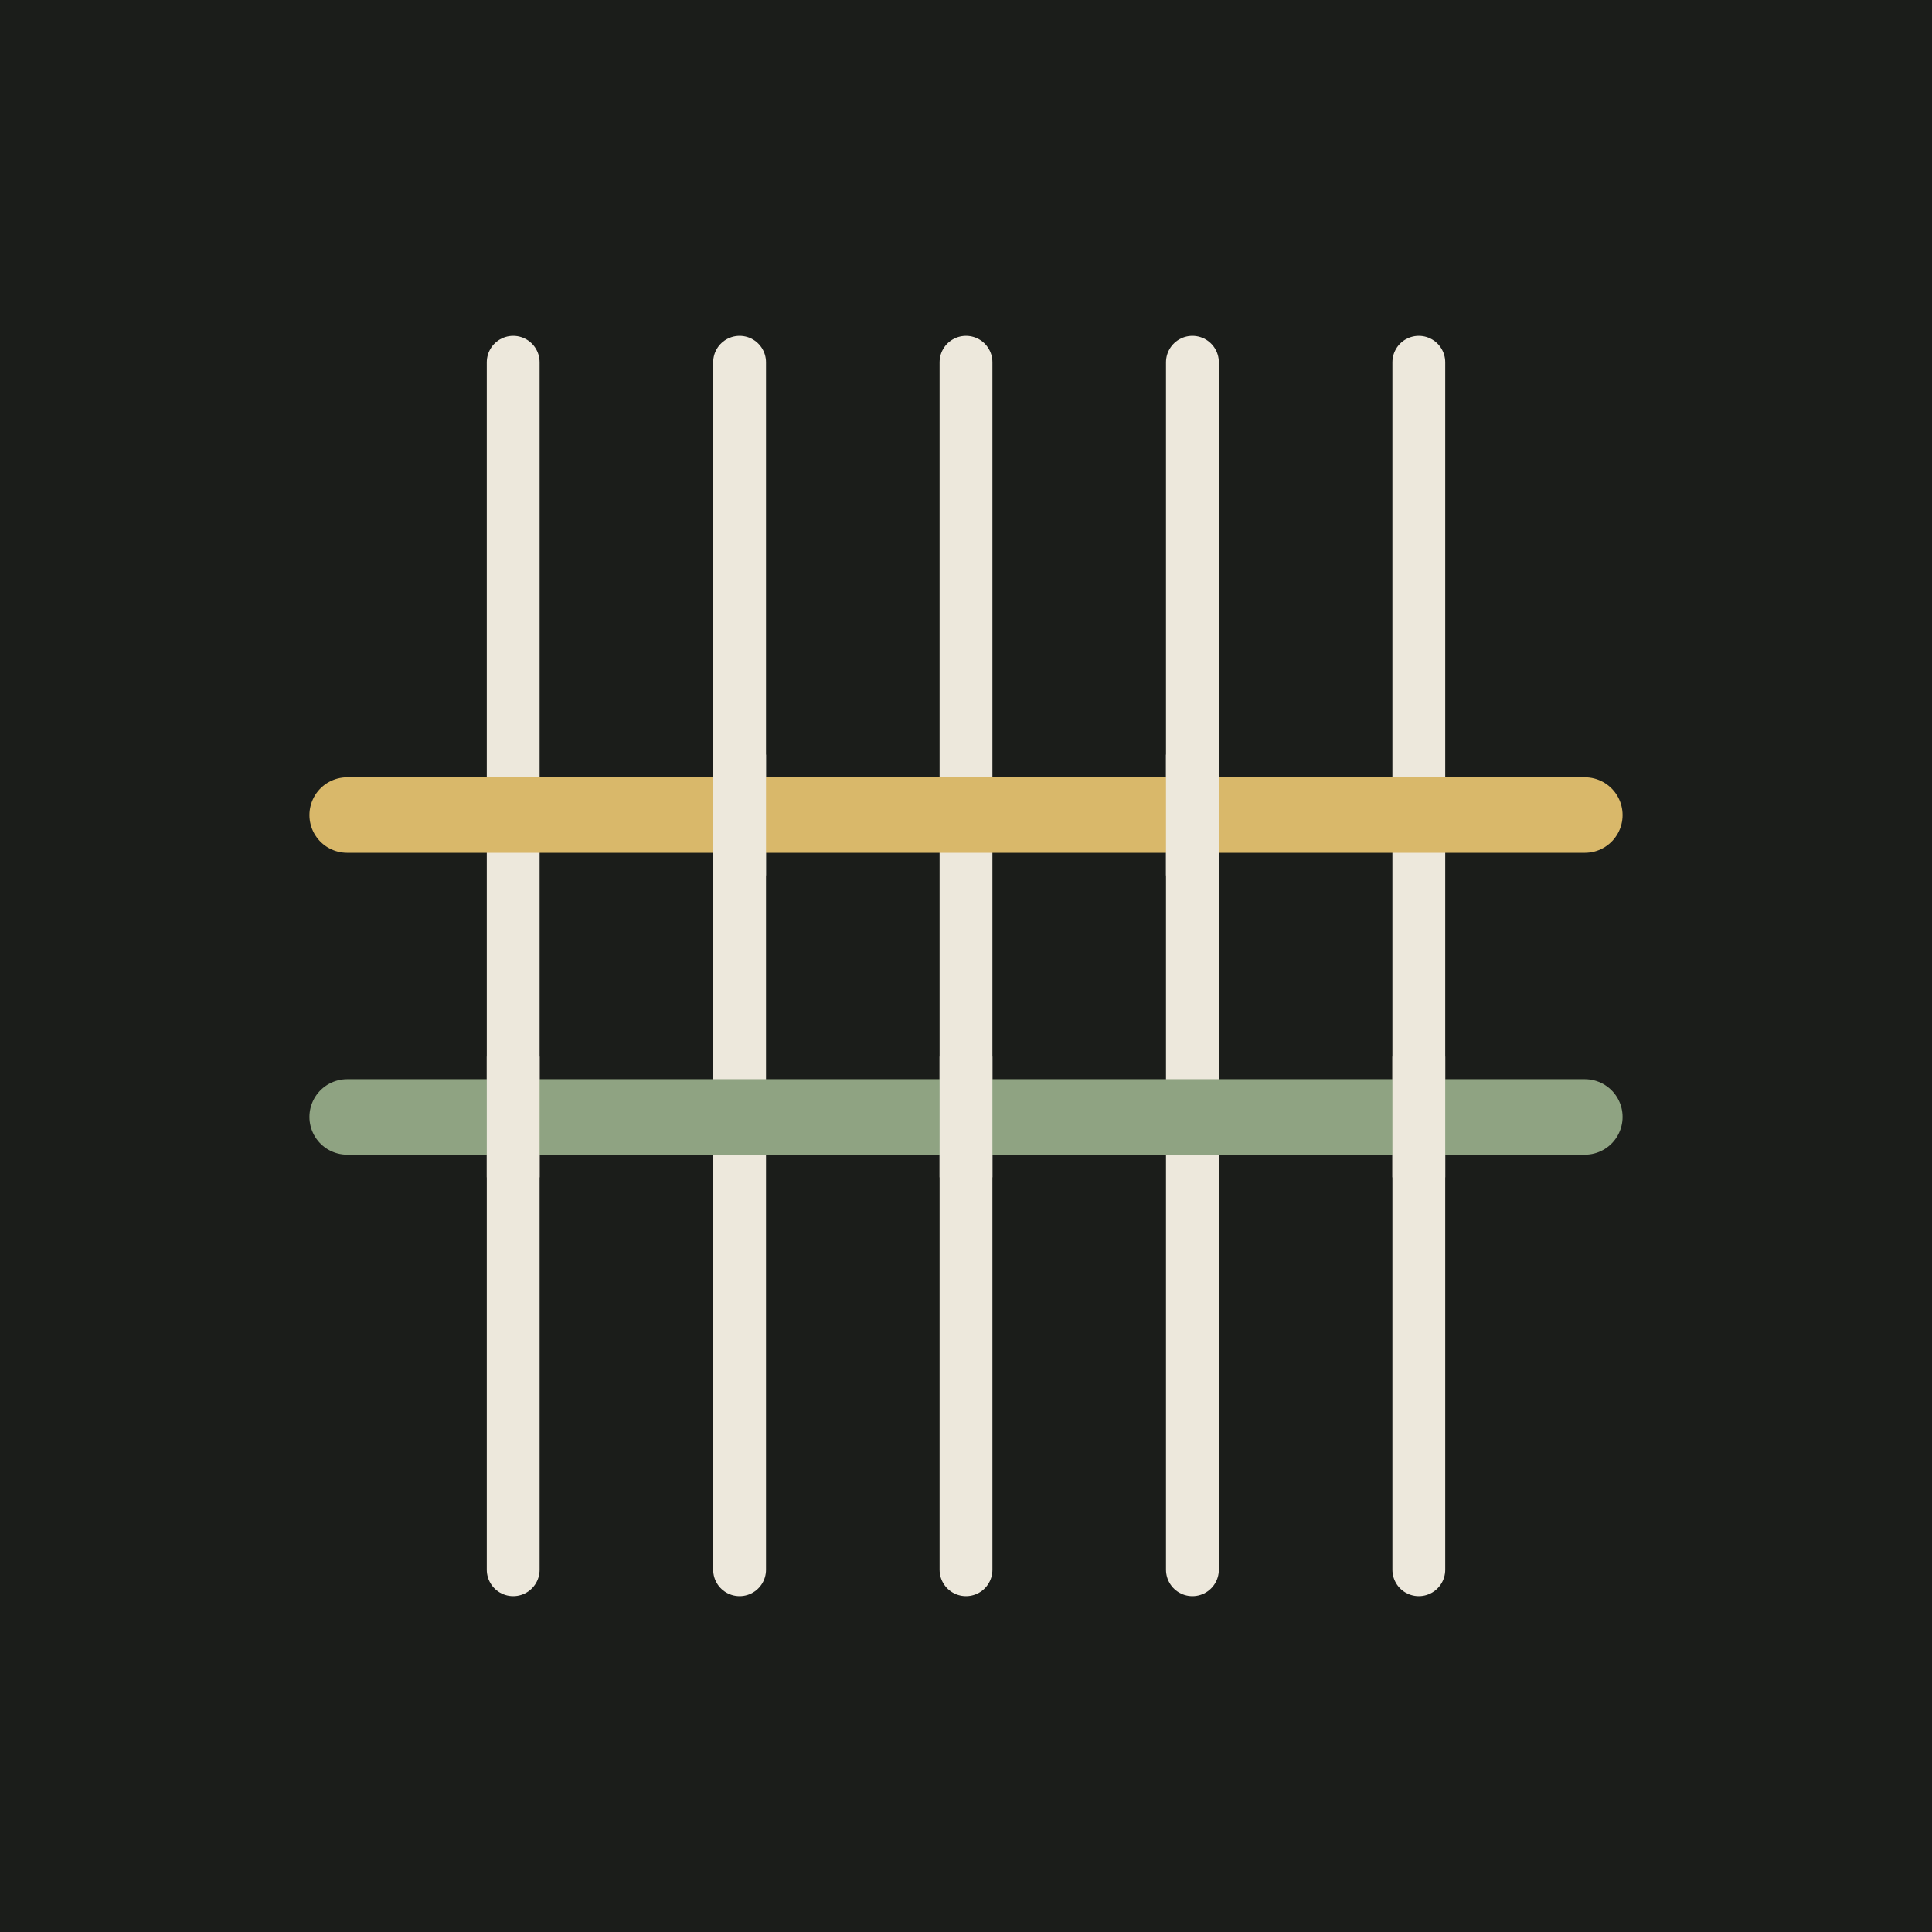
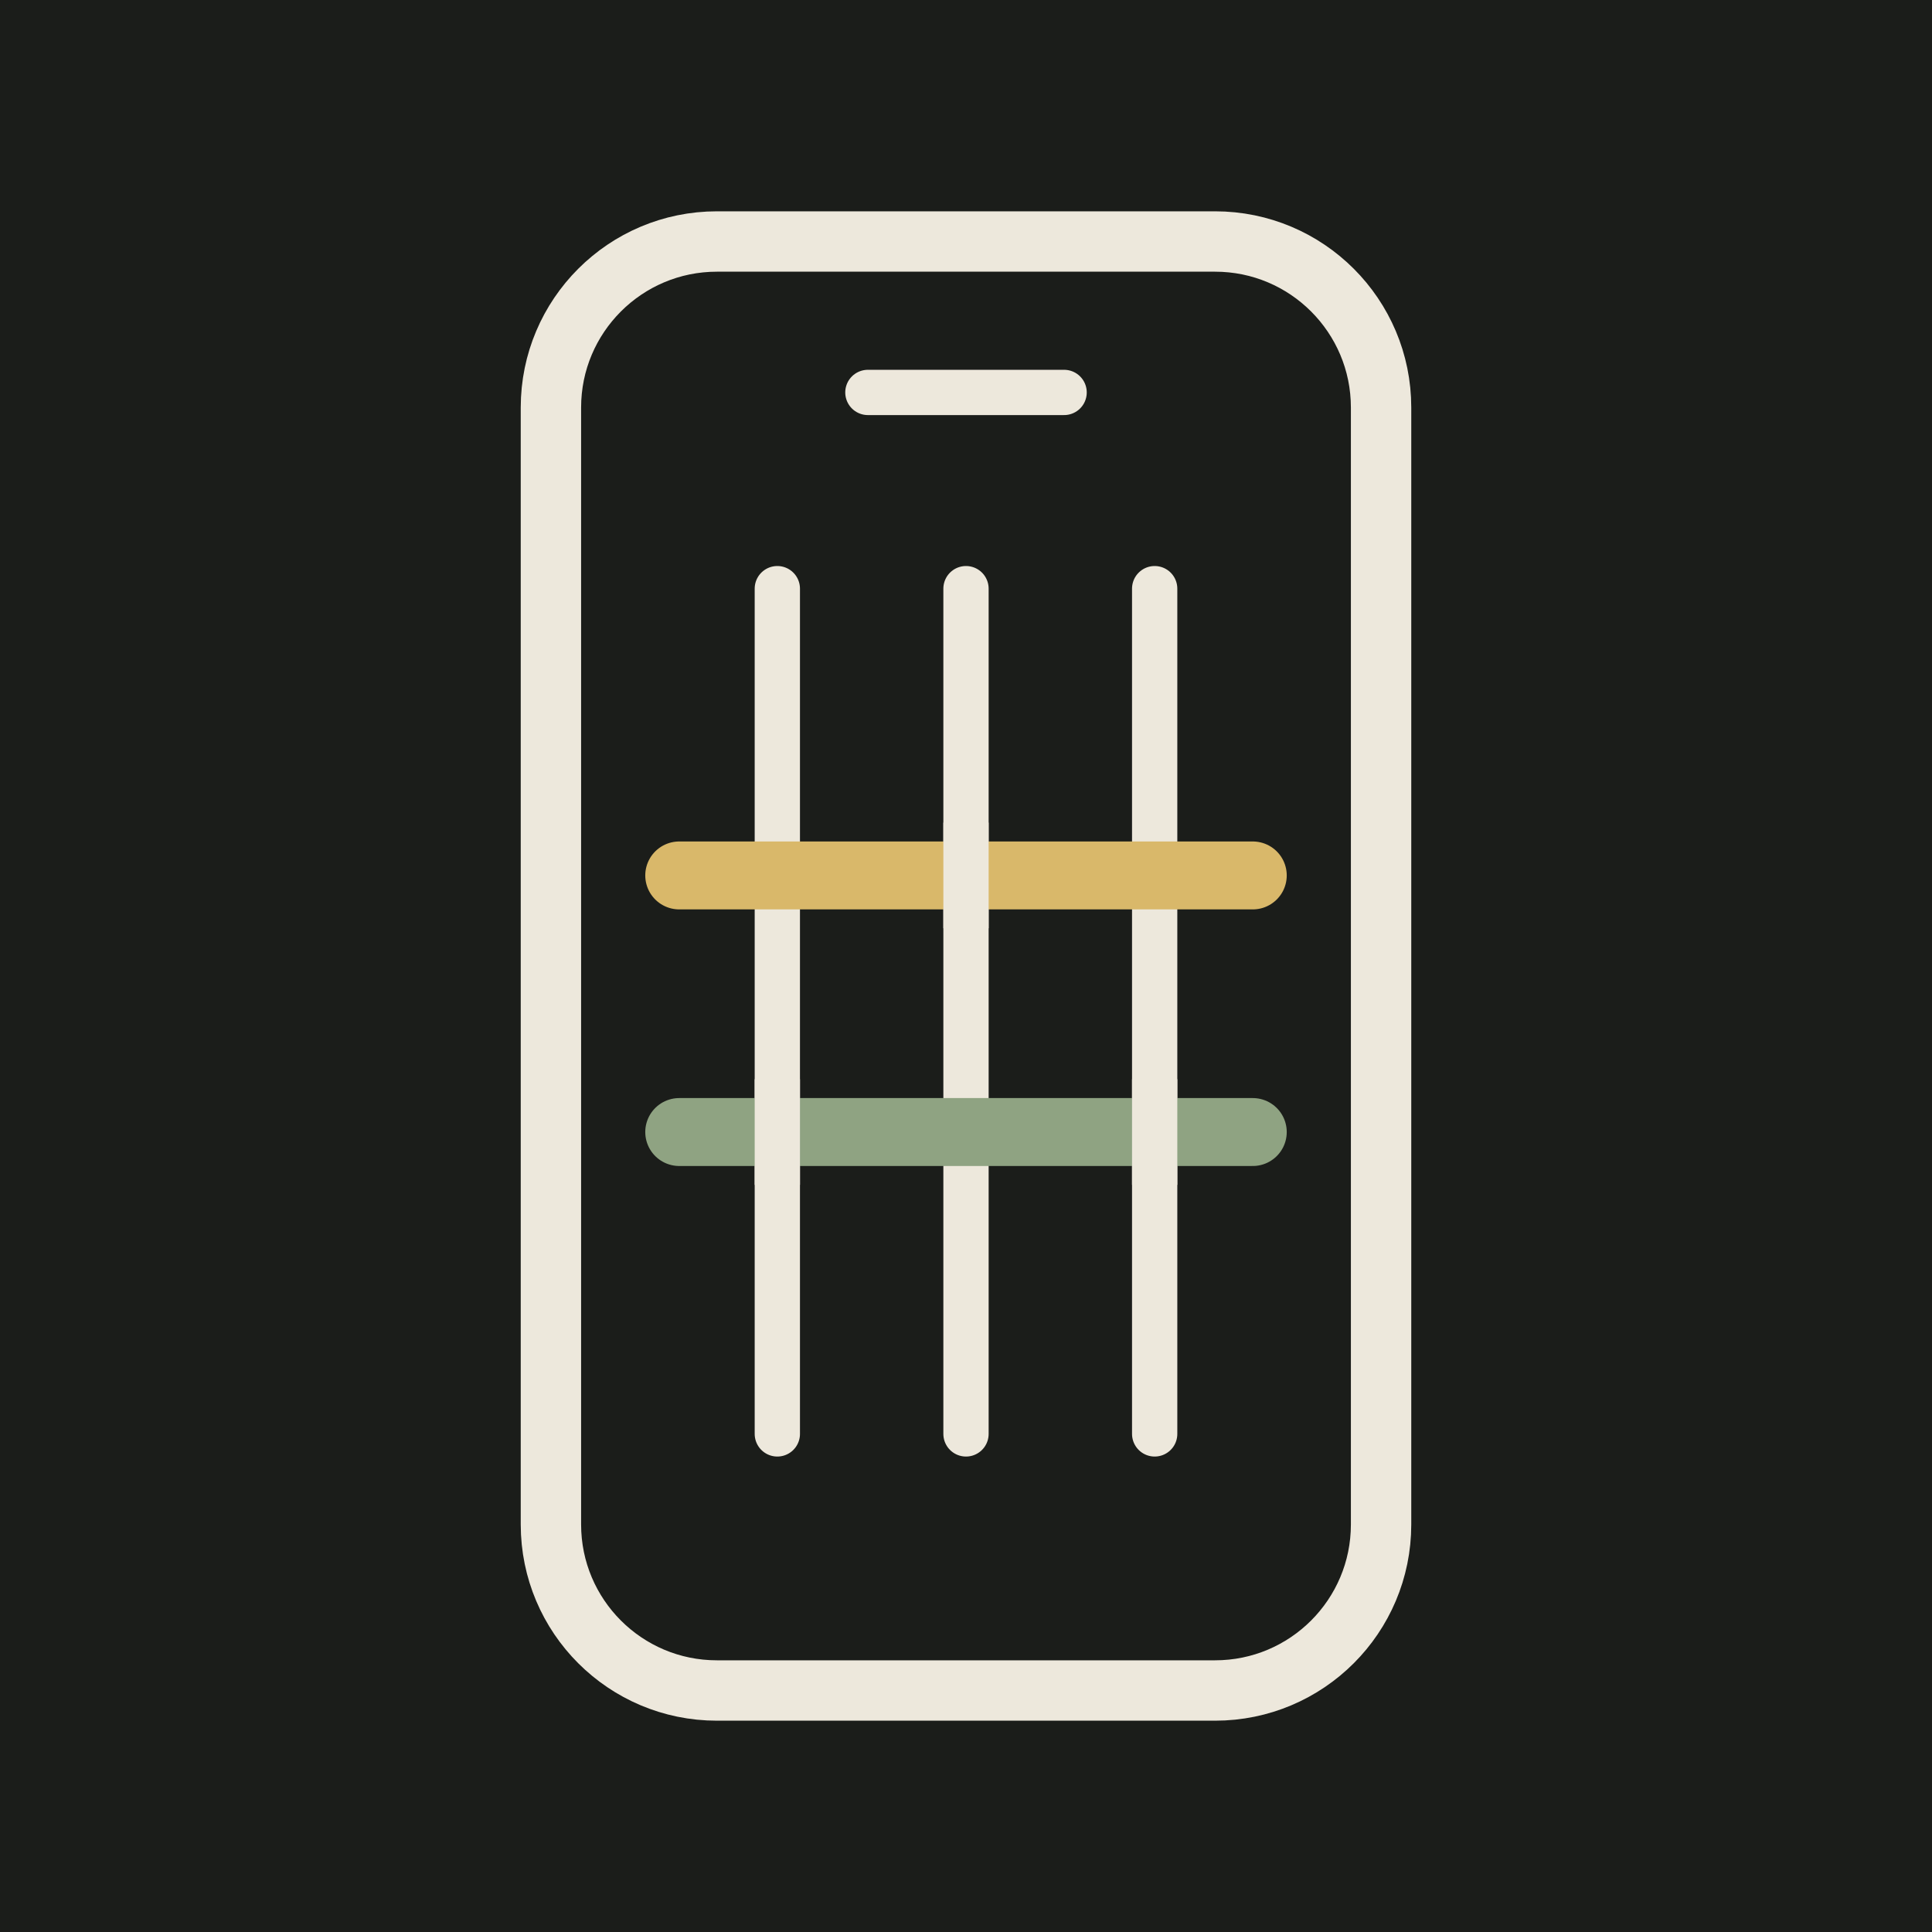
<svg xmlns="http://www.w3.org/2000/svg" width="512" height="512" viewBox="0 0 512 512">
  <rect width="512" height="512" fill="#1B1D1A" />
-   <g stroke="#EDE8DC" stroke-width="14" stroke-linecap="round">
-     <line x1="136" y1="96" x2="136" y2="416" />
-     <line x1="196" y1="96" x2="196" y2="416" />
-     <line x1="256" y1="96" x2="256" y2="416" />
-     <line x1="316" y1="96" x2="316" y2="416" />
-     <line x1="376" y1="96" x2="376" y2="416" />
+   <rect x="146" y="64" width="220" height="384" rx="44" fill="none" stroke="#EDE8DC" stroke-width="16" />
+   <line x1="230" y1="104" x2="282" y2="104" stroke="#EDE8DC" stroke-width="12" stroke-linecap="round" />
+   <g stroke="#EDE8DC" stroke-width="12" stroke-linecap="round">
+     <line x1="206" y1="156" x2="206" y2="380" />
+     <line x1="256" y1="156" x2="256" y2="380" />
+     <line x1="306" y1="156" x2="306" y2="380" />
  </g>
-   <line x1="92" y1="216" x2="420" y2="216" stroke="#D9B86A" stroke-width="20" stroke-linecap="round" />
-   <g stroke="#EDE8DC" stroke-width="14" stroke-linecap="butt">
-     <line x1="196" y1="200" x2="196" y2="232" />
-     <line x1="316" y1="200" x2="316" y2="232" />
-   </g>
-   <line x1="92" y1="296" x2="420" y2="296" stroke="#8FA382" stroke-width="20" stroke-linecap="round" />
-   <g stroke="#EDE8DC" stroke-width="14" stroke-linecap="butt">
-     <line x1="136" y1="280" x2="136" y2="312" />
-     <line x1="256" y1="280" x2="256" y2="312" />
-     <line x1="376" y1="280" x2="376" y2="312" />
+   <line x1="180" y1="232" x2="332" y2="232" stroke="#D9B86A" stroke-width="18" stroke-linecap="round" />
+   <line x1="256" y1="218" x2="256" y2="246" stroke="#EDE8DC" stroke-width="12" />
+   <line x1="180" y1="300" x2="332" y2="300" stroke="#8FA382" stroke-width="18" stroke-linecap="round" />
+   <g stroke="#EDE8DC" stroke-width="12">
+     <line x1="206" y1="286" x2="206" y2="314" />
+     <line x1="306" y1="286" x2="306" y2="314" />
  </g>
</svg>
